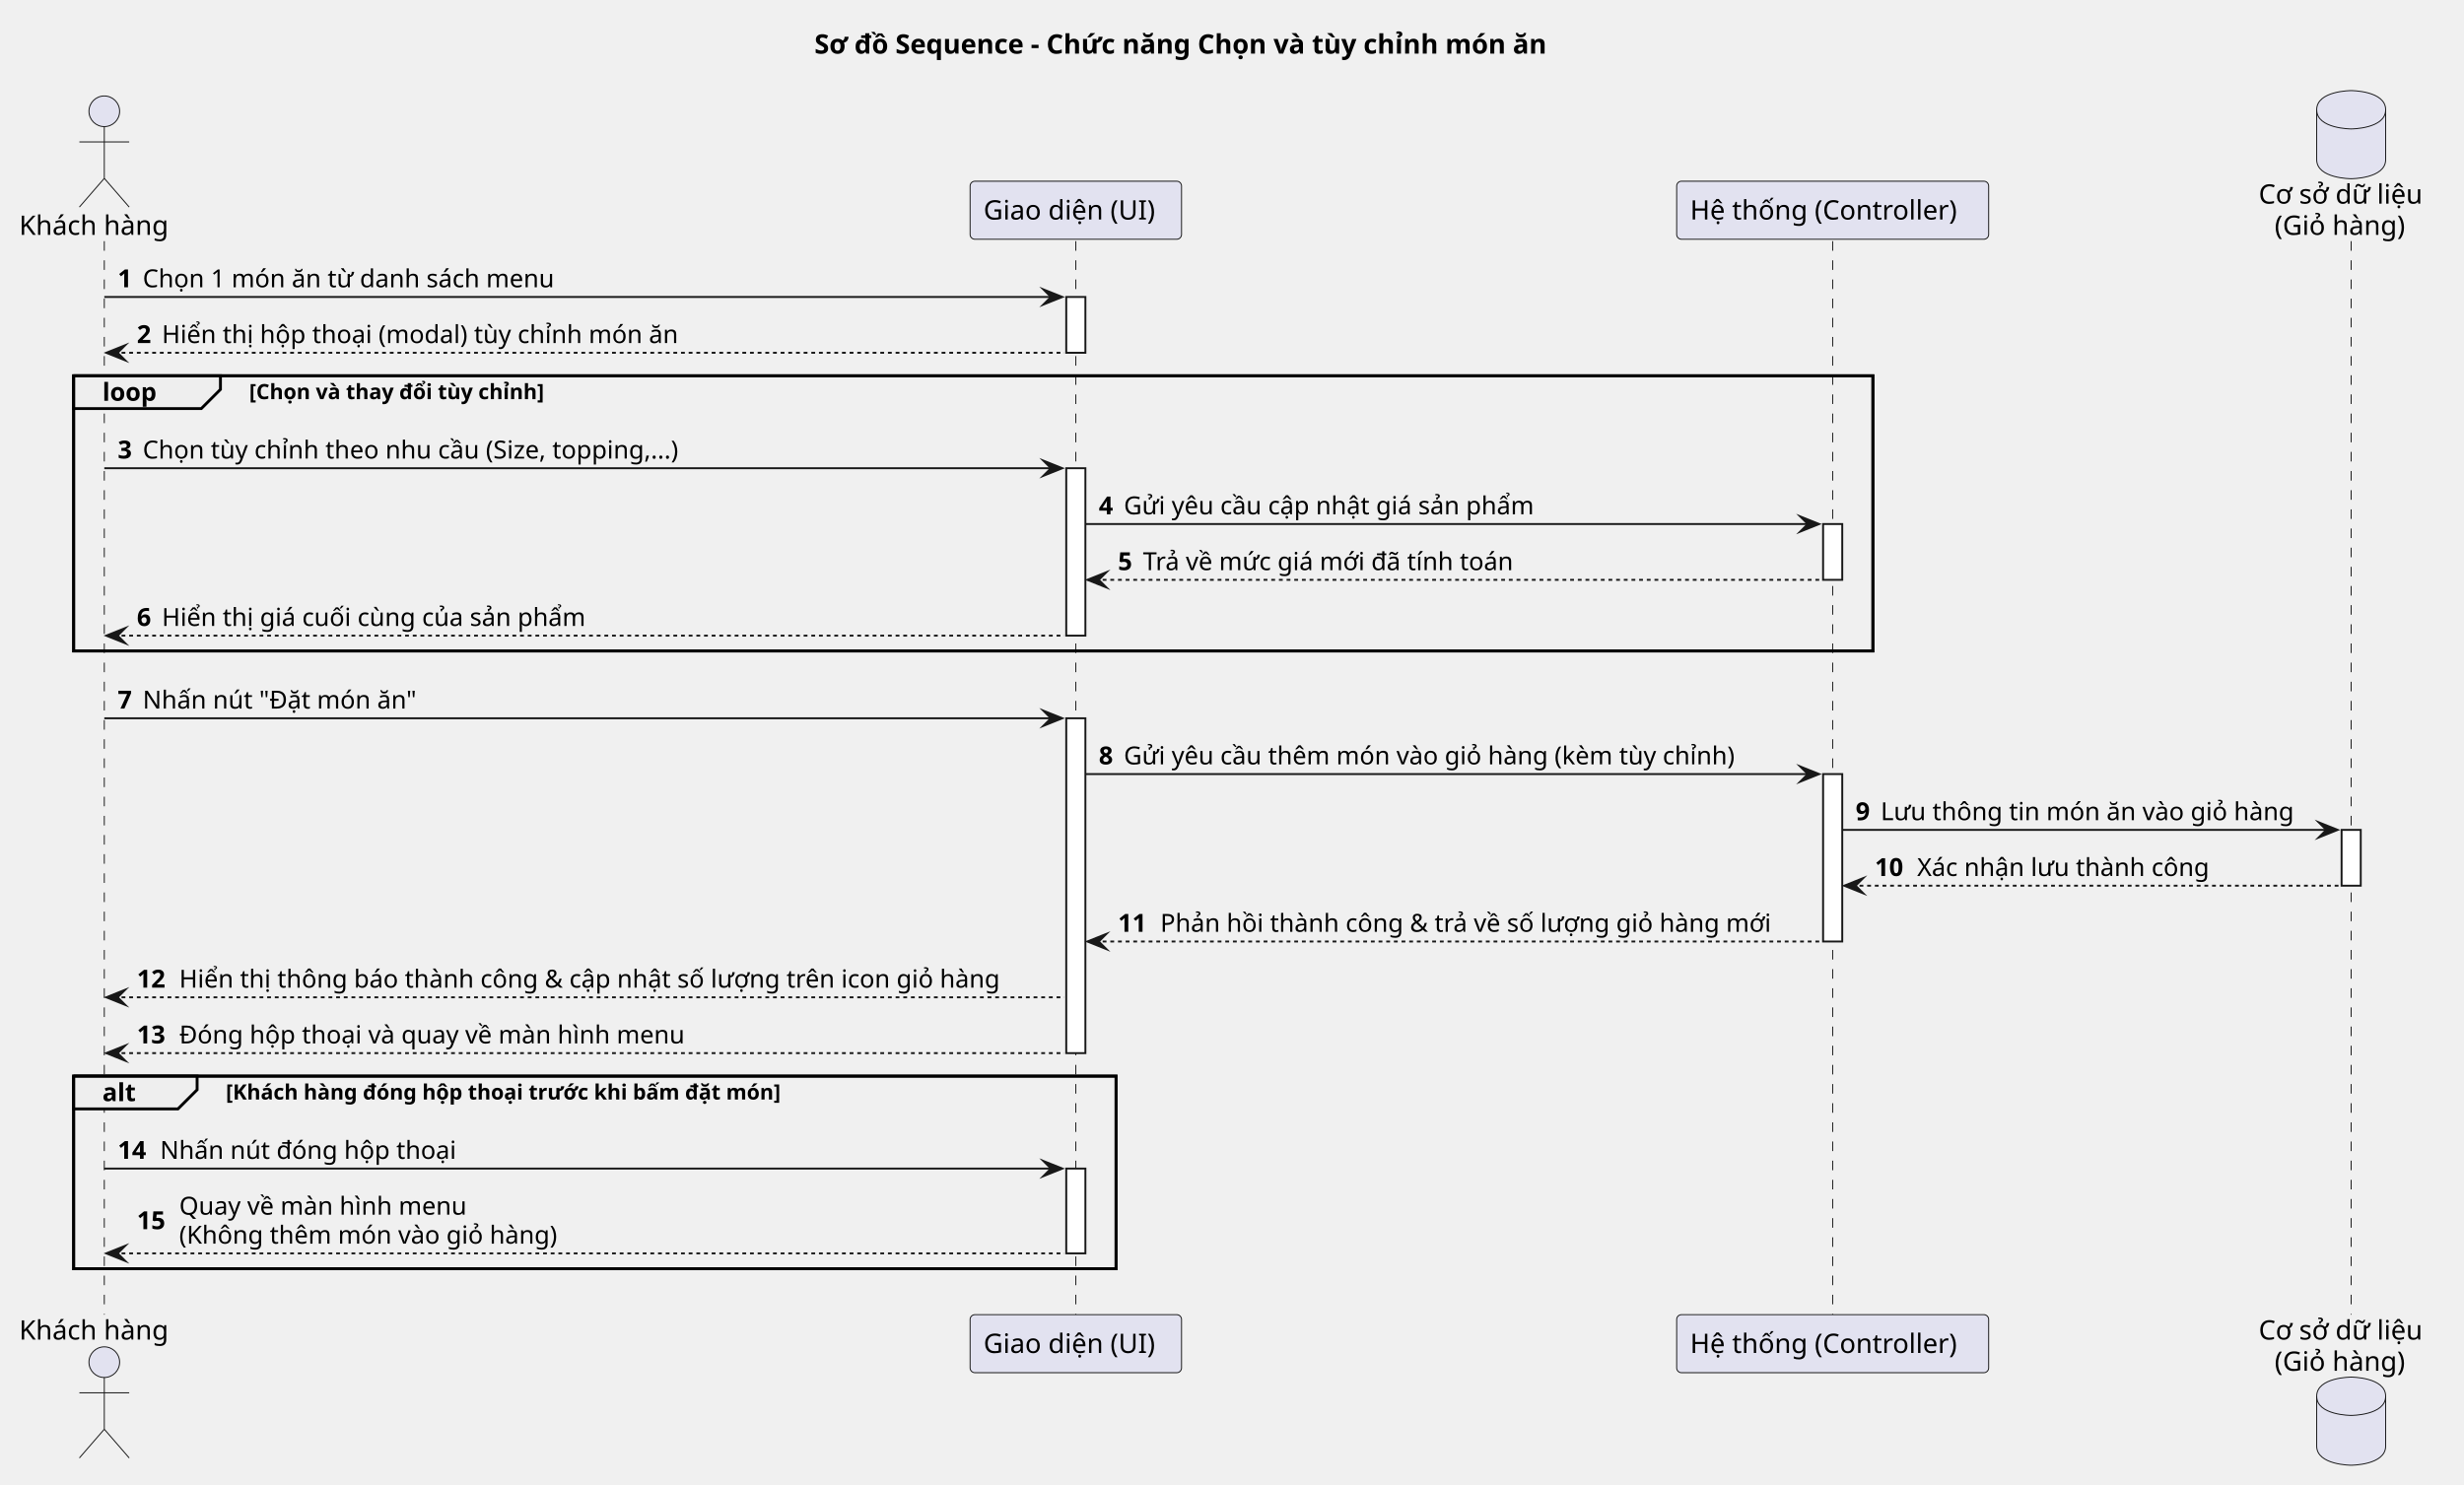
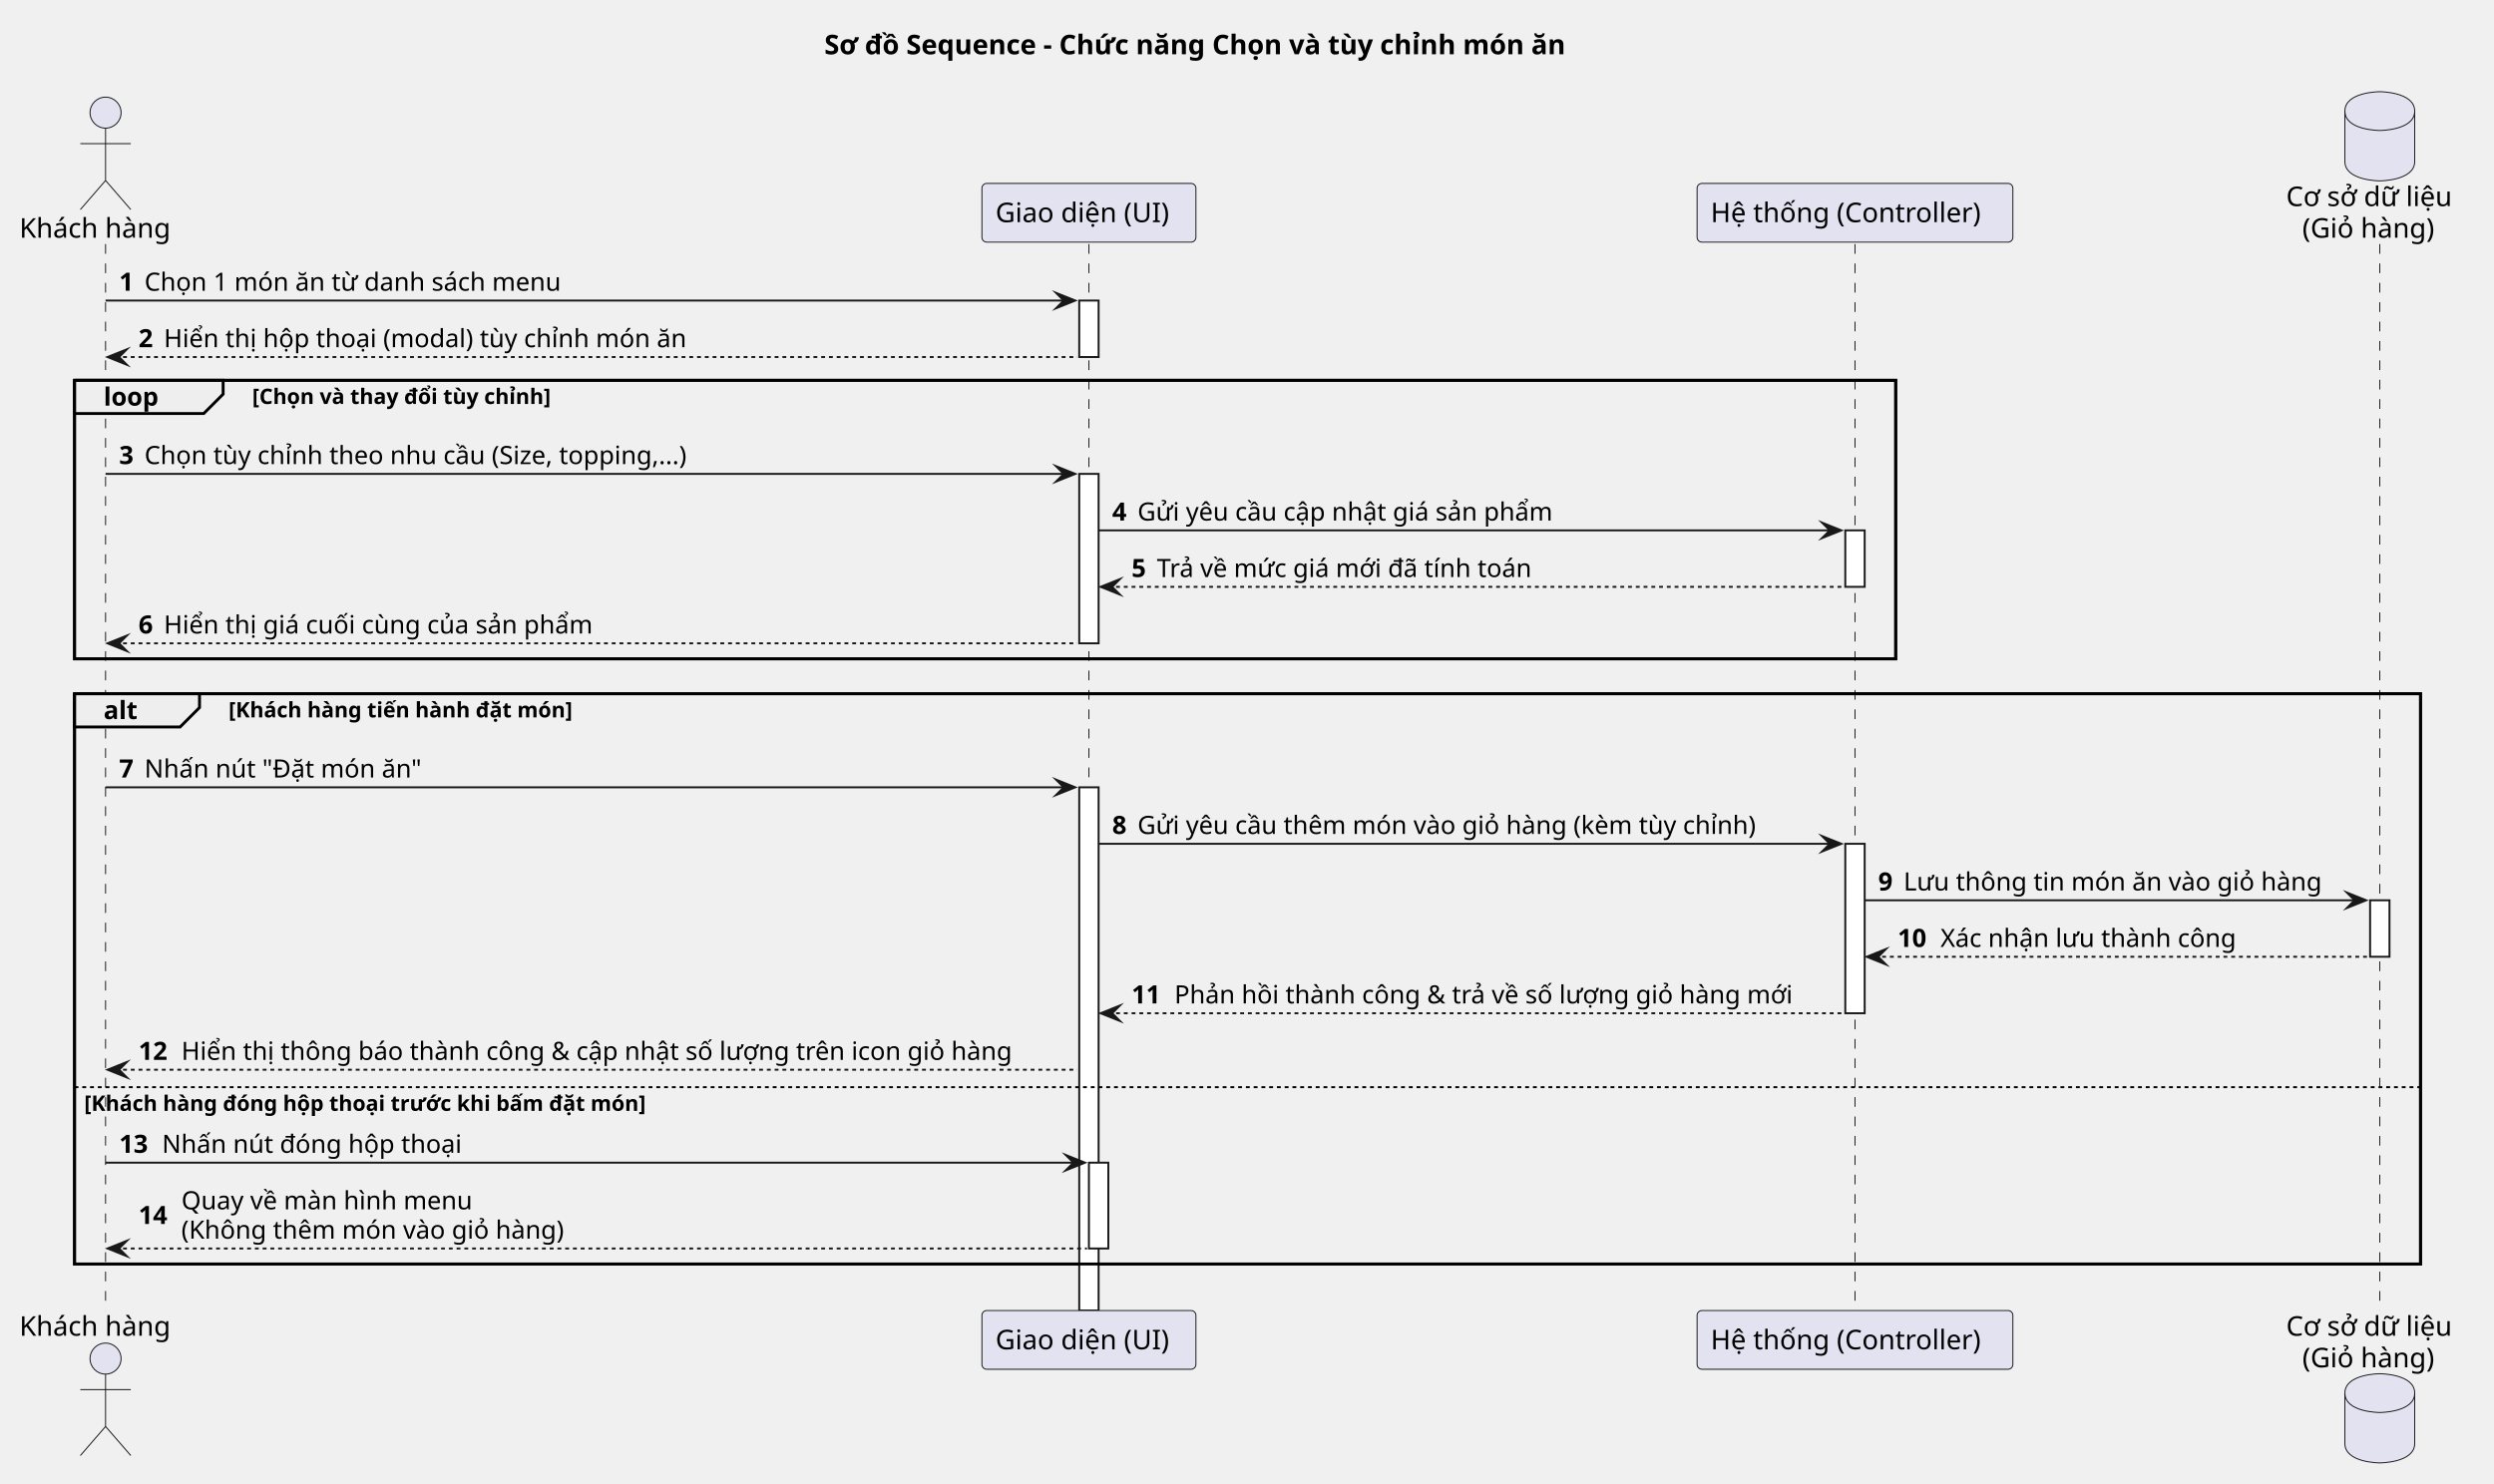
- <svg xmlns="http://www.w3.org/2000/svg" version="1.1" data-diagram-type="SEQUENCE" style="width:1286px;height:775px;background:#FFFFFF;" width="1286px" height="775px" viewBox="0 0 1286 775" zoomAndPan="magnify" preserveAspectRatio="none" contentStyleType="text/css">
+ <svg xmlns="http://www.w3.org/2000/svg" version="1.1" data-diagram-type="SEQUENCE" style="width:1286px;height:765px;background:#FFFFFF;" width="1286px" height="765px" viewBox="0 0 1286 765" zoomAndPan="magnify" preserveAspectRatio="none" contentStyleType="text/css">
  <defs />
  <g font-family="sans-serif" lengthAdjust="spacing">
    <g class="title" data-source-line="1">
      <text x="425.066" y="27.995" fill="#000" font-size="14" textLength="434.267" font-weight="700">Sơ đồ Sequence - Chức năng Chọn và tùy chỉnh món ăn</text>
    </g>
    <rect x="38.433" y="196.156" width="939.067" height="143.664" fill="none" style="stroke:#000;stroke-width:1.5;" />
-     <rect x="38.433" y="561.75" width="544.056" height="100.531" fill="none" style="stroke:#000;stroke-width:1.5;" />
+     <rect x="38.433" y="357.82" width="1209.679" height="294.133" fill="none" style="stroke:#000;stroke-width:1.5;" />
    <g>
-       <rect x="50.933" y="125.891" width="8" height="560.391" fill="#000" fill-opacity="0" />
-       <line x1="54.433" y1="125.891" x2="54.433" y2="686.281" style="stroke:#181818;stroke-width:0.5;stroke-dasharray:5,5;" />
+       <rect x="50.933" y="125.891" width="8" height="550.063" fill="#000" fill-opacity="0" />
+       <line x1="54.433" y1="125.891" x2="54.433" y2="675.953" style="stroke:#181818;stroke-width:0.5;stroke-dasharray:5,5;" />
    </g>
    <g>
-       <rect x="557.988" y="125.891" width="8" height="560.391" fill="#000" fill-opacity="0" />
-       <line x1="561.488" y1="125.891" x2="561.488" y2="686.281" style="stroke:#181818;stroke-width:0.5;stroke-dasharray:5,5;" />
+       <rect x="557.988" y="125.891" width="8" height="550.063" fill="#000" fill-opacity="0" />
+       <line x1="561.488" y1="125.891" x2="561.488" y2="675.953" style="stroke:#181818;stroke-width:0.5;stroke-dasharray:5,5;" />
    </g>
    <g>
      <rect x="556.488" y="155.023" width="10" height="29.133" fill="#FFF" style="stroke:#181818;stroke-width:1;" />
    </g>
    <g>
      <rect x="556.488" y="244.422" width="10" height="87.398" fill="#FFF" style="stroke:#181818;stroke-width:1;" />
    </g>
    <g>
-       <rect x="556.488" y="374.953" width="10" height="174.797" fill="#FFF" style="stroke:#181818;stroke-width:1;" />
+       <rect x="556.488" y="406.086" width="10" height="269.867" fill="#FFF" style="stroke:#181818;stroke-width:1;" />
    </g>
    <g>
-       <rect x="556.488" y="610.016" width="10" height="44.266" fill="#FFF" style="stroke:#181818;stroke-width:1;" />
+       <rect x="561.488" y="599.688" width="10" height="44.266" fill="#FFF" style="stroke:#181818;stroke-width:1;" />
    </g>
    <g>
-       <rect x="953" y="125.891" width="8" height="560.391" fill="#000" fill-opacity="0" />
-       <line x1="956.5" y1="125.891" x2="956.5" y2="686.281" style="stroke:#181818;stroke-width:0.5;stroke-dasharray:5,5;" />
+       <rect x="953" y="125.891" width="8" height="550.063" fill="#000" fill-opacity="0" />
+       <line x1="956.5" y1="125.891" x2="956.5" y2="675.953" style="stroke:#181818;stroke-width:0.5;stroke-dasharray:5,5;" />
    </g>
    <g>
      <rect x="951.5" y="273.555" width="10" height="29.133" fill="#FFF" style="stroke:#181818;stroke-width:1;" />
    </g>
    <g>
-       <rect x="951.5" y="404.086" width="10" height="87.398" fill="#FFF" style="stroke:#181818;stroke-width:1;" />
+       <rect x="951.5" y="435.219" width="10" height="87.398" fill="#FFF" style="stroke:#181818;stroke-width:1;" />
    </g>
    <g>
-       <rect x="1223.611" y="125.891" width="8" height="560.391" fill="#000" fill-opacity="0" />
-       <line x1="1227.111" y1="125.891" x2="1227.111" y2="686.281" style="stroke:#181818;stroke-width:0.5;stroke-dasharray:5,5;" />
+       <rect x="1223.611" y="125.891" width="8" height="550.063" fill="#000" fill-opacity="0" />
+       <line x1="1227.111" y1="125.891" x2="1227.111" y2="675.953" style="stroke:#181818;stroke-width:0.5;stroke-dasharray:5,5;" />
    </g>
    <g>
-       <rect x="1222.111" y="433.219" width="10" height="29.133" fill="#FFF" style="stroke:#181818;stroke-width:1;" />
+       <rect x="1222.111" y="464.352" width="10" height="29.133" fill="#FFF" style="stroke:#181818;stroke-width:1;" />
    </g>
    <text x="10" y="122.589" fill="#000" font-size="14" textLength="82.865">Khách hàng</text>
    <ellipse cx="54.433" cy="58.094" rx="8" ry="8" fill="#E2E2F0" style="stroke:#181818;stroke-width:0.5;" />
    <path d="M54.433,66.094 L54.433,93.094 M41.433,74.094 L67.433,74.094 M54.433,93.094 L41.433,108.094 M54.433,93.094 L67.433,108.094" style="stroke:#181818;stroke-width:0.5;" fill="none" />
    <rect x="506.315" y="94.594" width="110.346" height="30.297" fill="#E2E2F0" style="stroke:#181818;stroke-width:0.5;" rx="2.5" ry="2.5" />
    <text x="513.315" y="114.589" fill="#000" font-size="14" textLength="96.346">Giao diện (UI)</text>
    <rect x="875.087" y="94.594" width="162.825" height="30.297" fill="#E2E2F0" style="stroke:#181818;stroke-width:0.5;" rx="2.5" ry="2.5" />
    <text x="882.087" y="114.589" fill="#000" font-size="14" textLength="148.825">Hệ thống (Controller)</text>
    <text x="1178.823" y="106.292" fill="#000" font-size="14" textLength="90.576">Cơ sở dữ liệu</text>
    <text x="1187.167" y="122.589" fill="#000" font-size="14" textLength="73.89">(Giỏ hàng)</text>
    <path d="M1209.111,57.297 C1209.111,47.297 1227.111,47.297 1227.111,47.297 C1227.111,47.297 1245.111,47.297 1245.111,57.297 L1245.111,83.297 C1245.111,93.297 1227.111,93.297 1227.111,93.297 C1227.111,93.297 1209.111,93.297 1209.111,83.297 L1209.111,57.297" style="stroke:#181818;stroke-width:0.5;" fill="#E2E2F0" />
    <path d="M1209.111,57.297 C1209.111,67.297 1227.111,67.297 1227.111,67.297 C1227.111,67.297 1245.111,67.297 1245.111,57.297" style="stroke:#181818;stroke-width:0.5;" fill="none" />
-     <text x="10" y="699.276" fill="#000" font-size="14" textLength="82.865">Khách hàng</text>
-     <ellipse cx="54.433" cy="711.078" rx="8" ry="8" fill="#E2E2F0" style="stroke:#181818;stroke-width:0.5;" />
-     <path d="M54.433,719.078 L54.433,746.078 M41.433,727.078 L67.433,727.078 M54.433,746.078 L41.433,761.078 M54.433,746.078 L67.433,761.078" style="stroke:#181818;stroke-width:0.5;" fill="none" />
-     <rect x="506.315" y="686.281" width="110.346" height="30.297" fill="#E2E2F0" style="stroke:#181818;stroke-width:0.5;" rx="2.5" ry="2.5" />
-     <text x="513.315" y="706.276" fill="#000" font-size="14" textLength="96.346">Giao diện (UI)</text>
-     <rect x="875.087" y="686.281" width="162.825" height="30.297" fill="#E2E2F0" style="stroke:#181818;stroke-width:0.5;" rx="2.5" ry="2.5" />
-     <text x="882.087" y="706.276" fill="#000" font-size="14" textLength="148.825">Hệ thống (Controller)</text>
-     <text x="1178.823" y="699.276" fill="#000" font-size="14" textLength="90.576">Cơ sở dữ liệu</text>
-     <text x="1187.167" y="715.573" fill="#000" font-size="14" textLength="73.89">(Giỏ hàng)</text>
-     <path d="M1209.111,728.875 C1209.111,718.875 1227.111,718.875 1227.111,718.875 C1227.111,718.875 1245.111,718.875 1245.111,728.875 L1245.111,754.875 C1245.111,764.875 1227.111,764.875 1227.111,764.875 C1227.111,764.875 1209.111,764.875 1209.111,754.875 L1209.111,728.875" style="stroke:#181818;stroke-width:0.5;" fill="#E2E2F0" />
-     <path d="M1209.111,728.875 C1209.111,738.875 1227.111,738.875 1227.111,738.875 C1227.111,738.875 1245.111,738.875 1245.111,728.875" style="stroke:#181818;stroke-width:0.5;" fill="none" />
+     <text x="10" y="688.948" fill="#000" font-size="14" textLength="82.865">Khách hàng</text>
+     <ellipse cx="54.433" cy="700.75" rx="8" ry="8" fill="#E2E2F0" style="stroke:#181818;stroke-width:0.5;" />
+     <path d="M54.433,708.75 L54.433,735.75 M41.433,716.75 L67.433,716.75 M54.433,735.75 L41.433,750.75 M54.433,735.75 L67.433,750.75" style="stroke:#181818;stroke-width:0.5;" fill="none" />
+     <rect x="506.315" y="675.953" width="110.346" height="30.297" fill="#E2E2F0" style="stroke:#181818;stroke-width:0.5;" rx="2.5" ry="2.5" />
+     <text x="513.315" y="695.948" fill="#000" font-size="14" textLength="96.346">Giao diện (UI)</text>
+     <rect x="875.087" y="675.953" width="162.825" height="30.297" fill="#E2E2F0" style="stroke:#181818;stroke-width:0.5;" rx="2.5" ry="2.5" />
+     <text x="882.087" y="695.948" fill="#000" font-size="14" textLength="148.825">Hệ thống (Controller)</text>
+     <text x="1178.823" y="688.948" fill="#000" font-size="14" textLength="90.576">Cơ sở dữ liệu</text>
+     <text x="1187.167" y="705.245" fill="#000" font-size="14" textLength="73.89">(Giỏ hàng)</text>
+     <path d="M1209.111,718.547 C1209.111,708.547 1227.111,708.547 1227.111,708.547 C1227.111,708.547 1245.111,708.547 1245.111,718.547 L1245.111,744.547 C1245.111,754.547 1227.111,754.547 1227.111,754.547 C1227.111,754.547 1209.111,754.547 1209.111,744.547 L1209.111,718.547" style="stroke:#181818;stroke-width:0.5;" fill="#E2E2F0" />
+     <path d="M1209.111,718.547 C1209.111,728.547 1227.111,728.547 1227.111,728.547 C1227.111,728.547 1245.111,728.547 1245.111,718.547" style="stroke:#181818;stroke-width:0.5;" fill="none" />
    <polygon points="544.488,151.023,554.488,155.023,544.488,159.023,548.488,155.023" fill="#181818" style="stroke:#181818;stroke-width:1;stroke-linejoin:miter;stroke-miterlimit:10;" />
    <line x1="54.433" y1="155.023" x2="550.488" y2="155.023" style="stroke:#181818;stroke-width:1;" />
    <text x="61.433" y="149.958" fill="#000" font-size="13" font-weight="700">1</text>
    <text x="74.478" y="149.958" fill="#000" font-size="13" textLength="229.068">Chọn 1 món ăn từ danh sách menu</text>
    <polygon points="65.433,180.156,55.433,184.156,65.433,188.156,61.433,184.156" fill="#181818" style="stroke:#181818;stroke-width:1;stroke-linejoin:miter;stroke-miterlimit:10;" />
    <line x1="59.433" y1="184.156" x2="555.488" y2="184.156" style="stroke:#181818;stroke-width:1;stroke-dasharray:2,2;" />
    <text x="71.433" y="179.09" fill="#000" font-size="13" font-weight="700">2</text>
    <text x="84.478" y="179.09" fill="#000" font-size="13" textLength="289.104">Hiển thị hộp thoại (modal) tùy chỉnh món ăn</text>
    <path d="M38.433,196.156 L115.057,196.156 L115.057,203.289 L105.057,213.289 L38.433,213.289 L38.433,196.156" style="stroke:#000;stroke-width:1.5;" fill="#EEE" />
    <rect x="38.433" y="196.156" width="939.067" height="143.664" fill="none" style="stroke:#000;stroke-width:1.5;" />
    <text x="53.433" y="209.223" fill="#000" font-size="13" textLength="31.624" font-weight="700">loop</text>
    <text x="130.057" y="208.367" fill="#000" font-size="11" textLength="176.016" font-weight="700">[Chọn và thay đổi tùy chỉnh]</text>
    <polygon points="544.488,240.422,554.488,244.422,544.488,248.422,548.488,244.422" fill="#181818" style="stroke:#181818;stroke-width:1;stroke-linejoin:miter;stroke-miterlimit:10;" />
    <line x1="54.433" y1="244.422" x2="550.488" y2="244.422" style="stroke:#181818;stroke-width:1;" />
    <text x="61.433" y="239.356" fill="#000" font-size="13" font-weight="700">3</text>
    <text x="74.478" y="239.356" fill="#000" font-size="13" textLength="303.45">Chọn tùy chỉnh theo nhu cầu (Size, topping,...)</text>
    <polygon points="939.5,269.555,949.5,273.555,939.5,277.555,943.5,273.555" fill="#181818" style="stroke:#181818;stroke-width:1;stroke-linejoin:miter;stroke-miterlimit:10;" />
    <line x1="566.488" y1="273.555" x2="945.5" y2="273.555" style="stroke:#181818;stroke-width:1;" />
    <text x="573.488" y="268.489" fill="#000" font-size="13" font-weight="700">4</text>
    <text x="586.534" y="268.489" fill="#000" font-size="13" textLength="230.972">Gửi yêu cầu cập nhật giá sản phẩm</text>
    <polygon points="577.488,298.688,567.488,302.688,577.488,306.688,573.488,302.688" fill="#181818" style="stroke:#181818;stroke-width:1;stroke-linejoin:miter;stroke-miterlimit:10;" />
    <line x1="571.488" y1="302.688" x2="950.5" y2="302.688" style="stroke:#181818;stroke-width:1;stroke-dasharray:2,2;" />
    <text x="583.488" y="297.622" fill="#000" font-size="13" font-weight="700">5</text>
    <text x="596.534" y="297.622" fill="#000" font-size="13" textLength="208.641">Trả về mức giá mới đã tính toán</text>
    <polygon points="65.433,327.82,55.433,331.82,65.433,335.82,61.433,331.82" fill="#181818" style="stroke:#181818;stroke-width:1;stroke-linejoin:miter;stroke-miterlimit:10;" />
    <line x1="59.433" y1="331.82" x2="555.488" y2="331.82" style="stroke:#181818;stroke-width:1;stroke-dasharray:2,2;" />
    <text x="71.433" y="326.754" fill="#000" font-size="13" font-weight="700">6</text>
    <text x="84.478" y="326.754" fill="#000" font-size="13" textLength="237.612">Hiển thị giá cuối cùng của sản phẩm</text>
-     <polygon points="544.488,370.953,554.488,374.953,544.488,378.953,548.488,374.953" fill="#181818" style="stroke:#181818;stroke-width:1;stroke-linejoin:miter;stroke-miterlimit:10;" />
-     <line x1="54.433" y1="374.953" x2="550.488" y2="374.953" style="stroke:#181818;stroke-width:1;" />
-     <text x="61.433" y="369.887" fill="#000" font-size="13" font-weight="700">7</text>
-     <text x="74.478" y="369.887" fill="#000" font-size="13" textLength="152.433">Nhấn nút "Đặt món ăn"</text>
-     <polygon points="939.5,400.086,949.5,404.086,939.5,408.086,943.5,404.086" fill="#181818" style="stroke:#181818;stroke-width:1;stroke-linejoin:miter;stroke-miterlimit:10;" />
-     <line x1="566.488" y1="404.086" x2="945.5" y2="404.086" style="stroke:#181818;stroke-width:1;" />
-     <text x="573.488" y="399.02" fill="#000" font-size="13" font-weight="700">8</text>
-     <text x="586.534" y="399.02" fill="#000" font-size="13" textLength="344.354">Gửi yêu cầu thêm món vào giỏ hàng (kèm tùy chỉnh)</text>
-     <polygon points="1210.111,429.219,1220.111,433.219,1210.111,437.219,1214.111,433.219" fill="#181818" style="stroke:#181818;stroke-width:1;stroke-linejoin:miter;stroke-miterlimit:10;" />
-     <line x1="961.5" y1="433.219" x2="1216.111" y2="433.219" style="stroke:#181818;stroke-width:1;" />
-     <text x="968.5" y="428.153" fill="#000" font-size="13" font-weight="700">9</text>
-     <text x="981.545" y="428.153" fill="#000" font-size="13" textLength="228.566">Lưu thông tin món ăn vào giỏ hàng</text>
-     <polygon points="972.5,458.352,962.5,462.352,972.5,466.352,968.5,462.352" fill="#181818" style="stroke:#181818;stroke-width:1;stroke-linejoin:miter;stroke-miterlimit:10;" />
-     <line x1="966.5" y1="462.352" x2="1221.111" y2="462.352" style="stroke:#181818;stroke-width:1;stroke-dasharray:2,2;" />
-     <text x="978.5" y="457.286" fill="#000" font-size="13" textLength="18.091" font-weight="700">10</text>
-     <text x="1000.59" y="457.286" fill="#000" font-size="13" textLength="162.697">Xác nhận lưu thành công</text>
-     <polygon points="577.488,487.484,567.488,491.484,577.488,495.484,573.488,491.484" fill="#181818" style="stroke:#181818;stroke-width:1;stroke-linejoin:miter;stroke-miterlimit:10;" />
-     <line x1="571.488" y1="491.484" x2="950.5" y2="491.484" style="stroke:#181818;stroke-width:1;stroke-dasharray:2,2;" />
-     <text x="583.488" y="486.418" fill="#000" font-size="13" textLength="18.091" font-weight="700">11</text>
-     <text x="605.579" y="486.418" fill="#000" font-size="13" textLength="338.92">Phản hồi thành công &amp; trả về số lượng giỏ hàng mới</text>
-     <polygon points="65.433,516.617,55.433,520.617,65.433,524.617,61.433,520.617" fill="#181818" style="stroke:#181818;stroke-width:1;stroke-linejoin:miter;stroke-miterlimit:10;" />
-     <line x1="59.433" y1="520.617" x2="555.488" y2="520.617" style="stroke:#181818;stroke-width:1;stroke-dasharray:2,2;" />
-     <text x="71.433" y="515.551" fill="#000" font-size="13" textLength="18.091" font-weight="700">12</text>
-     <text x="93.523" y="515.551" fill="#000" font-size="13" textLength="455.965">Hiển thị thông báo thành công &amp; cập nhật số lượng trên icon giỏ hàng</text>
-     <polygon points="65.433,545.75,55.433,549.75,65.433,553.75,61.433,549.75" fill="#181818" style="stroke:#181818;stroke-width:1;stroke-linejoin:miter;stroke-miterlimit:10;" />
-     <line x1="59.433" y1="549.75" x2="555.488" y2="549.75" style="stroke:#181818;stroke-width:1;stroke-dasharray:2,2;" />
-     <text x="71.433" y="544.684" fill="#000" font-size="13" textLength="18.091" font-weight="700">13</text>
-     <text x="93.523" y="544.684" fill="#000" font-size="13" textLength="282.731">Đóng hộp thoại và quay về màn hình menu</text>
-     <path d="M38.433,561.75 L102.875,561.75 L102.875,568.883 L92.875,578.883 L38.433,578.883 L38.433,561.75" style="stroke:#000;stroke-width:1.5;" fill="#EEE" />
-     <rect x="38.433" y="561.75" width="544.056" height="100.531" fill="none" style="stroke:#000;stroke-width:1.5;" />
-     <text x="53.433" y="574.817" fill="#000" font-size="13" textLength="19.443" font-weight="700">alt</text>
-     <text x="117.875" y="573.96" fill="#000" font-size="11" textLength="325.521" font-weight="700">[Khách hàng đóng hộp thoại trước khi bấm đặt món]</text>
-     <polygon points="544.488,606.016,554.488,610.016,544.488,614.016,548.488,610.016" fill="#181818" style="stroke:#181818;stroke-width:1;stroke-linejoin:miter;stroke-miterlimit:10;" />
-     <line x1="54.433" y1="610.016" x2="550.488" y2="610.016" style="stroke:#181818;stroke-width:1;" />
-     <text x="61.433" y="604.95" fill="#000" font-size="13" textLength="18.091" font-weight="700">14</text>
-     <text x="83.523" y="604.95" fill="#000" font-size="13" textLength="162.284">Nhấn nút đóng hộp thoại</text>
-     <polygon points="65.433,650.281,55.433,654.281,65.433,658.281,61.433,654.281" fill="#181818" style="stroke:#181818;stroke-width:1;stroke-linejoin:miter;stroke-miterlimit:10;" />
-     <line x1="59.433" y1="654.281" x2="555.488" y2="654.281" style="stroke:#181818;stroke-width:1;stroke-dasharray:2,2;" />
-     <text x="71.433" y="641.649" fill="#000" font-size="13" textLength="18.091" font-weight="700">15</text>
-     <text x="93.523" y="634.083" fill="#000" font-size="13" textLength="160.691">Quay về màn hình menu</text>
-     <text x="93.523" y="649.215" fill="#000" font-size="13" textLength="210.996">(Không thêm món vào giỏ hàng)</text>
+     <path d="M38.433,357.82 L102.875,357.82 L102.875,364.953 L92.875,374.953 L38.433,374.953 L38.433,357.82" style="stroke:#000;stroke-width:1.5;" fill="#EEE" />
+     <rect x="38.433" y="357.82" width="1209.679" height="294.133" fill="none" style="stroke:#000;stroke-width:1.5;" />
+     <text x="53.433" y="370.887" fill="#000" font-size="13" textLength="19.443" font-weight="700">alt</text>
+     <text x="117.875" y="370.031" fill="#000" font-size="11" textLength="200.933" font-weight="700">[Khách hàng tiến hành đặt món]</text>
+     <polygon points="544.488,402.086,554.488,406.086,544.488,410.086,548.488,406.086" fill="#181818" style="stroke:#181818;stroke-width:1;stroke-linejoin:miter;stroke-miterlimit:10;" />
+     <line x1="54.433" y1="406.086" x2="550.488" y2="406.086" style="stroke:#181818;stroke-width:1;" />
+     <text x="61.433" y="401.02" fill="#000" font-size="13" font-weight="700">7</text>
+     <text x="74.478" y="401.02" fill="#000" font-size="13" textLength="152.433">Nhấn nút "Đặt món ăn"</text>
+     <polygon points="939.5,431.219,949.5,435.219,939.5,439.219,943.5,435.219" fill="#181818" style="stroke:#181818;stroke-width:1;stroke-linejoin:miter;stroke-miterlimit:10;" />
+     <line x1="566.488" y1="435.219" x2="945.5" y2="435.219" style="stroke:#181818;stroke-width:1;" />
+     <text x="573.488" y="430.153" fill="#000" font-size="13" font-weight="700">8</text>
+     <text x="586.534" y="430.153" fill="#000" font-size="13" textLength="344.354">Gửi yêu cầu thêm món vào giỏ hàng (kèm tùy chỉnh)</text>
+     <polygon points="1210.111,460.352,1220.111,464.352,1210.111,468.352,1214.111,464.352" fill="#181818" style="stroke:#181818;stroke-width:1;stroke-linejoin:miter;stroke-miterlimit:10;" />
+     <line x1="961.5" y1="464.352" x2="1216.111" y2="464.352" style="stroke:#181818;stroke-width:1;" />
+     <text x="968.5" y="459.286" fill="#000" font-size="13" font-weight="700">9</text>
+     <text x="981.545" y="459.286" fill="#000" font-size="13" textLength="228.566">Lưu thông tin món ăn vào giỏ hàng</text>
+     <polygon points="972.5,489.484,962.5,493.484,972.5,497.484,968.5,493.484" fill="#181818" style="stroke:#181818;stroke-width:1;stroke-linejoin:miter;stroke-miterlimit:10;" />
+     <line x1="966.5" y1="493.484" x2="1221.111" y2="493.484" style="stroke:#181818;stroke-width:1;stroke-dasharray:2,2;" />
+     <text x="978.5" y="488.418" fill="#000" font-size="13" textLength="18.091" font-weight="700">10</text>
+     <text x="1000.59" y="488.418" fill="#000" font-size="13" textLength="162.697">Xác nhận lưu thành công</text>
+     <polygon points="577.488,518.617,567.488,522.617,577.488,526.617,573.488,522.617" fill="#181818" style="stroke:#181818;stroke-width:1;stroke-linejoin:miter;stroke-miterlimit:10;" />
+     <line x1="571.488" y1="522.617" x2="950.5" y2="522.617" style="stroke:#181818;stroke-width:1;stroke-dasharray:2,2;" />
+     <text x="583.488" y="517.551" fill="#000" font-size="13" textLength="18.091" font-weight="700">11</text>
+     <text x="605.579" y="517.551" fill="#000" font-size="13" textLength="338.92">Phản hồi thành công &amp; trả về số lượng giỏ hàng mới</text>
+     <polygon points="65.433,547.75,55.433,551.75,65.433,555.75,61.433,551.75" fill="#181818" style="stroke:#181818;stroke-width:1;stroke-linejoin:miter;stroke-miterlimit:10;" />
+     <line x1="59.433" y1="551.75" x2="555.488" y2="551.75" style="stroke:#181818;stroke-width:1;stroke-dasharray:2,2;" />
+     <text x="71.433" y="546.684" fill="#000" font-size="13" textLength="18.091" font-weight="700">12</text>
+     <text x="93.523" y="546.684" fill="#000" font-size="13" textLength="455.965">Hiển thị thông báo thành công &amp; cập nhật số lượng trên icon giỏ hàng</text>
+     <line x1="38.433" y1="560.75" x2="1248.111" y2="560.75" style="stroke:#000;stroke-width:1;stroke-dasharray:2,2;" />
+     <text x="43.433" y="572.96" fill="#000" font-size="11" textLength="325.521" font-weight="700">[Khách hàng đóng hộp thoại trước khi bấm đặt món]</text>
+     <polygon points="549.488,595.688,559.488,599.688,549.488,603.688,553.488,599.688" fill="#181818" style="stroke:#181818;stroke-width:1;stroke-linejoin:miter;stroke-miterlimit:10;" />
+     <line x1="54.433" y1="599.688" x2="555.488" y2="599.688" style="stroke:#181818;stroke-width:1;" />
+     <text x="61.433" y="594.622" fill="#000" font-size="13" textLength="18.091" font-weight="700">13</text>
+     <text x="83.523" y="594.622" fill="#000" font-size="13" textLength="162.284">Nhấn nút đóng hộp thoại</text>
+     <polygon points="65.433,639.953,55.433,643.953,65.433,647.953,61.433,643.953" fill="#181818" style="stroke:#181818;stroke-width:1;stroke-linejoin:miter;stroke-miterlimit:10;" />
+     <line x1="59.433" y1="643.953" x2="560.488" y2="643.953" style="stroke:#181818;stroke-width:1;stroke-dasharray:2,2;" />
+     <text x="71.433" y="631.321" fill="#000" font-size="13" textLength="18.091" font-weight="700">14</text>
+     <text x="93.523" y="623.754" fill="#000" font-size="13" textLength="160.691">Quay về màn hình menu</text>
+     <text x="93.523" y="638.887" fill="#000" font-size="13" textLength="210.996">(Không thêm món vào giỏ hàng)</text>
  </g>
</svg>
